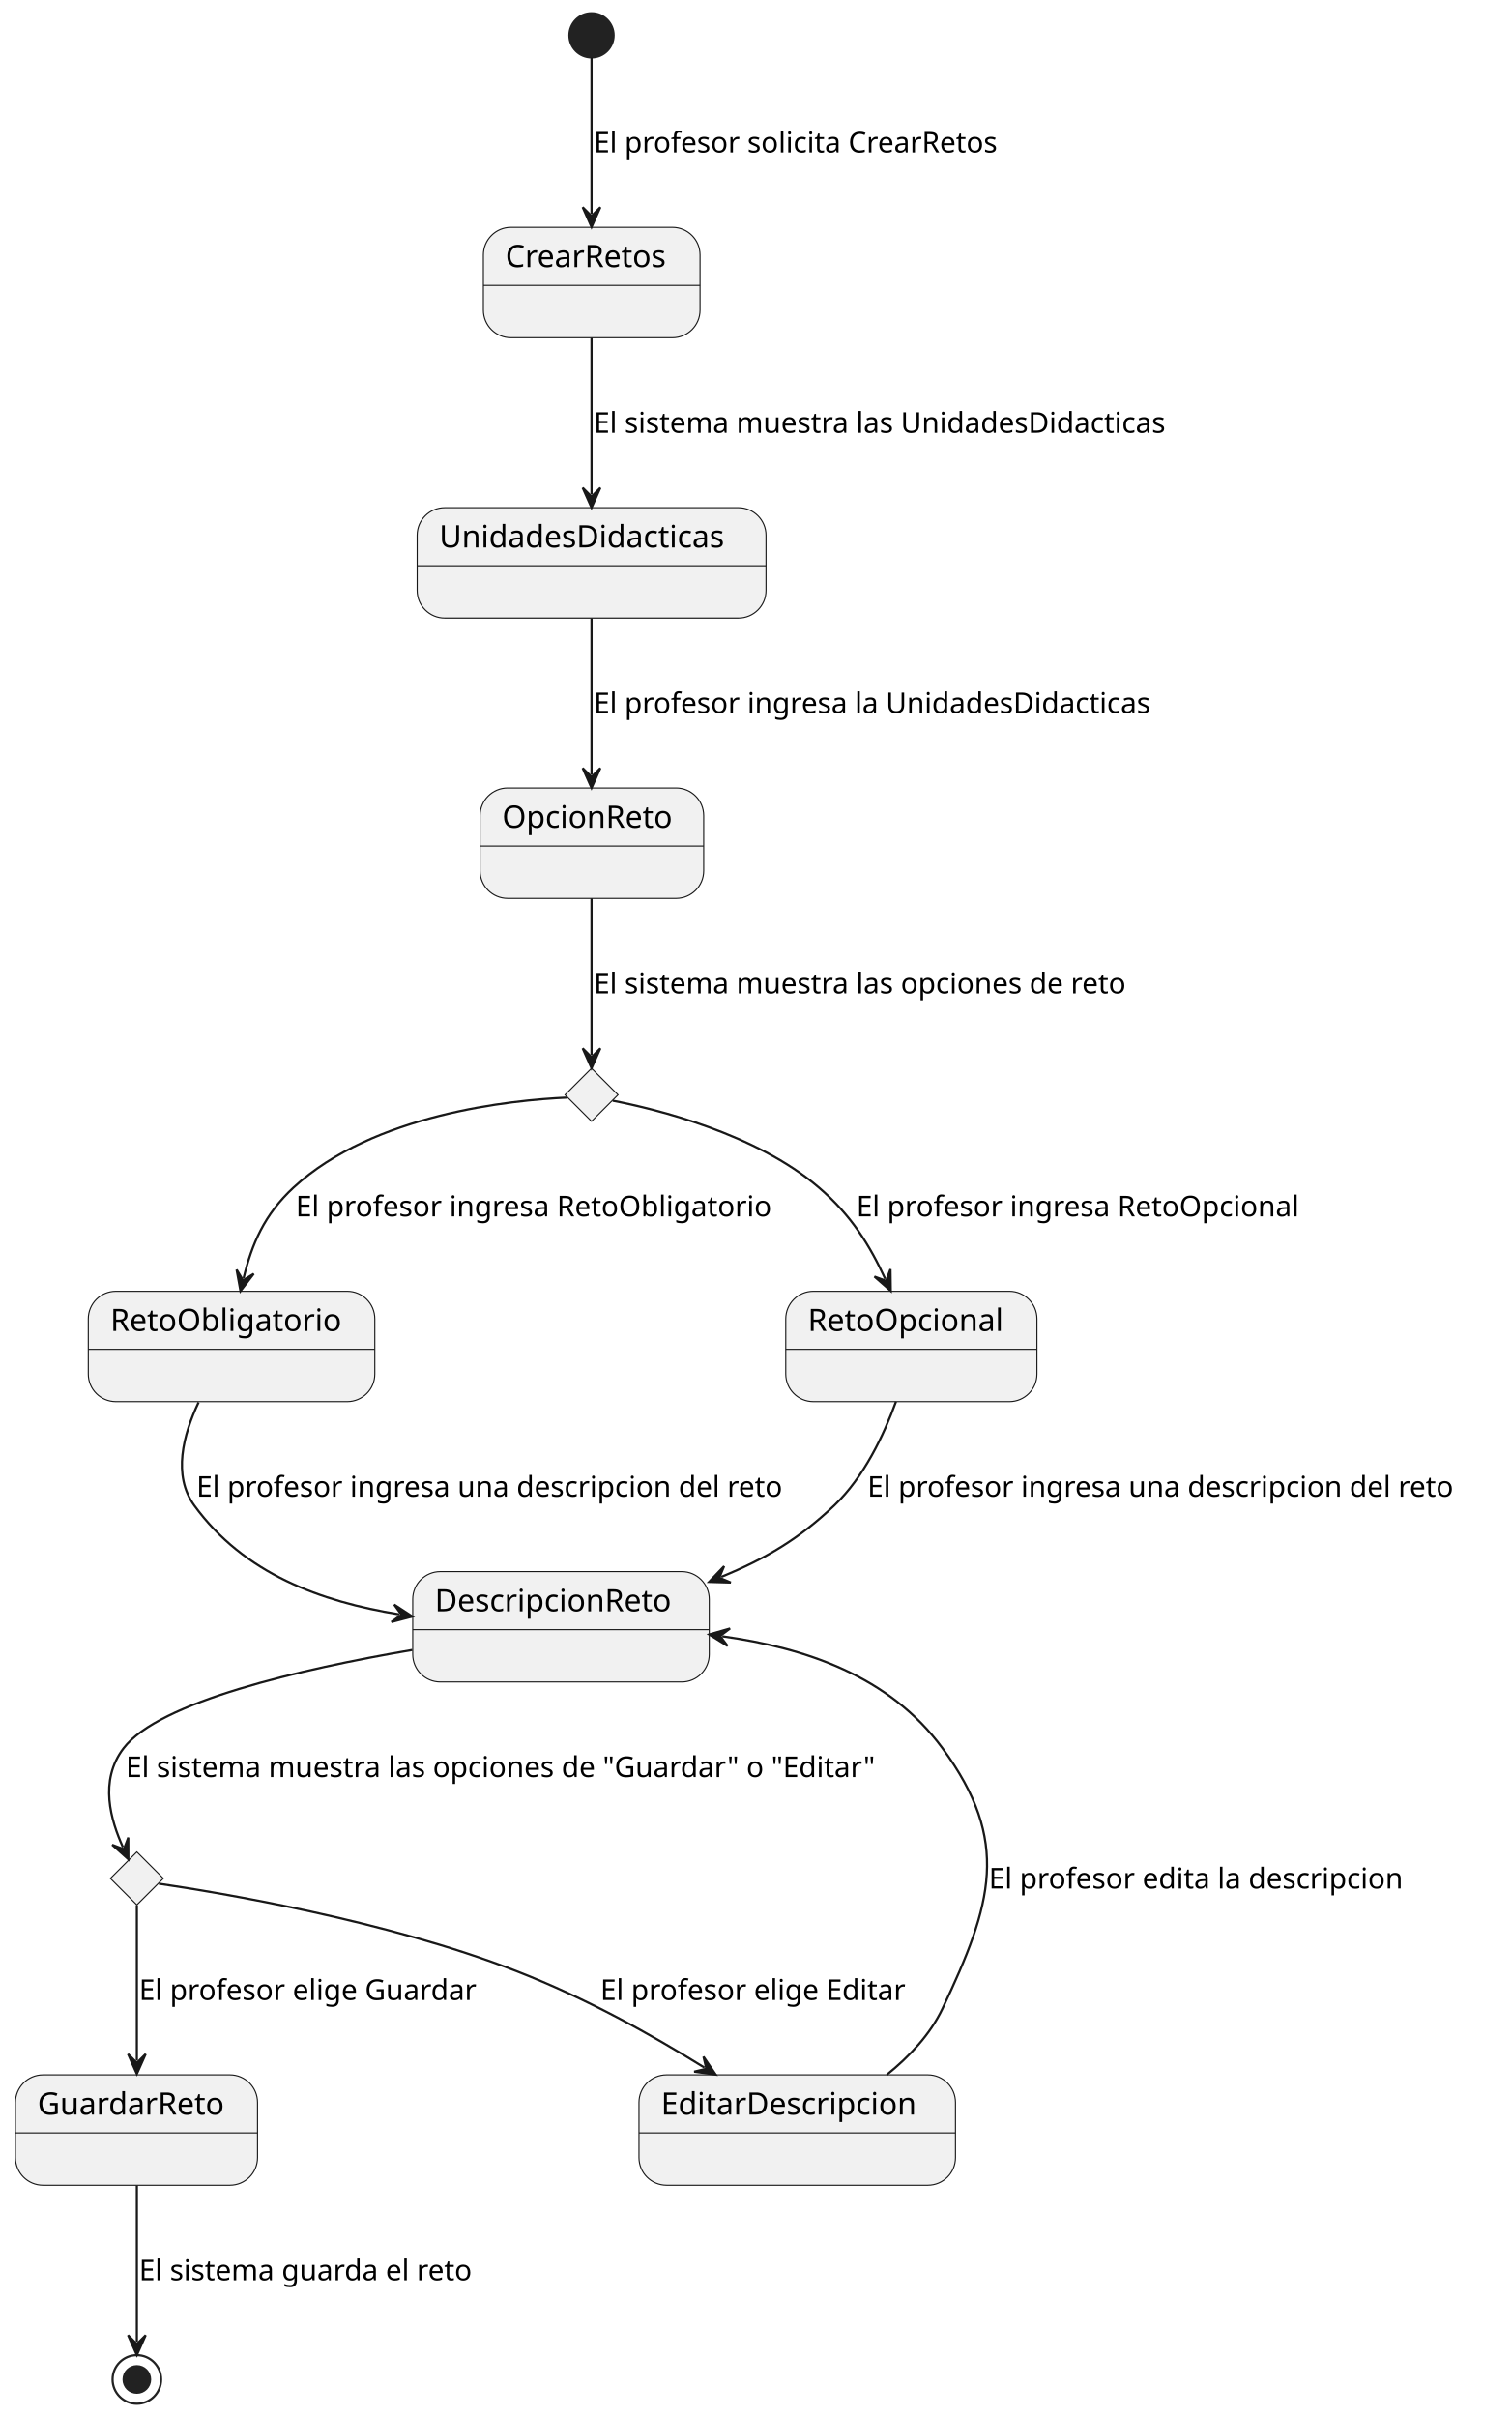
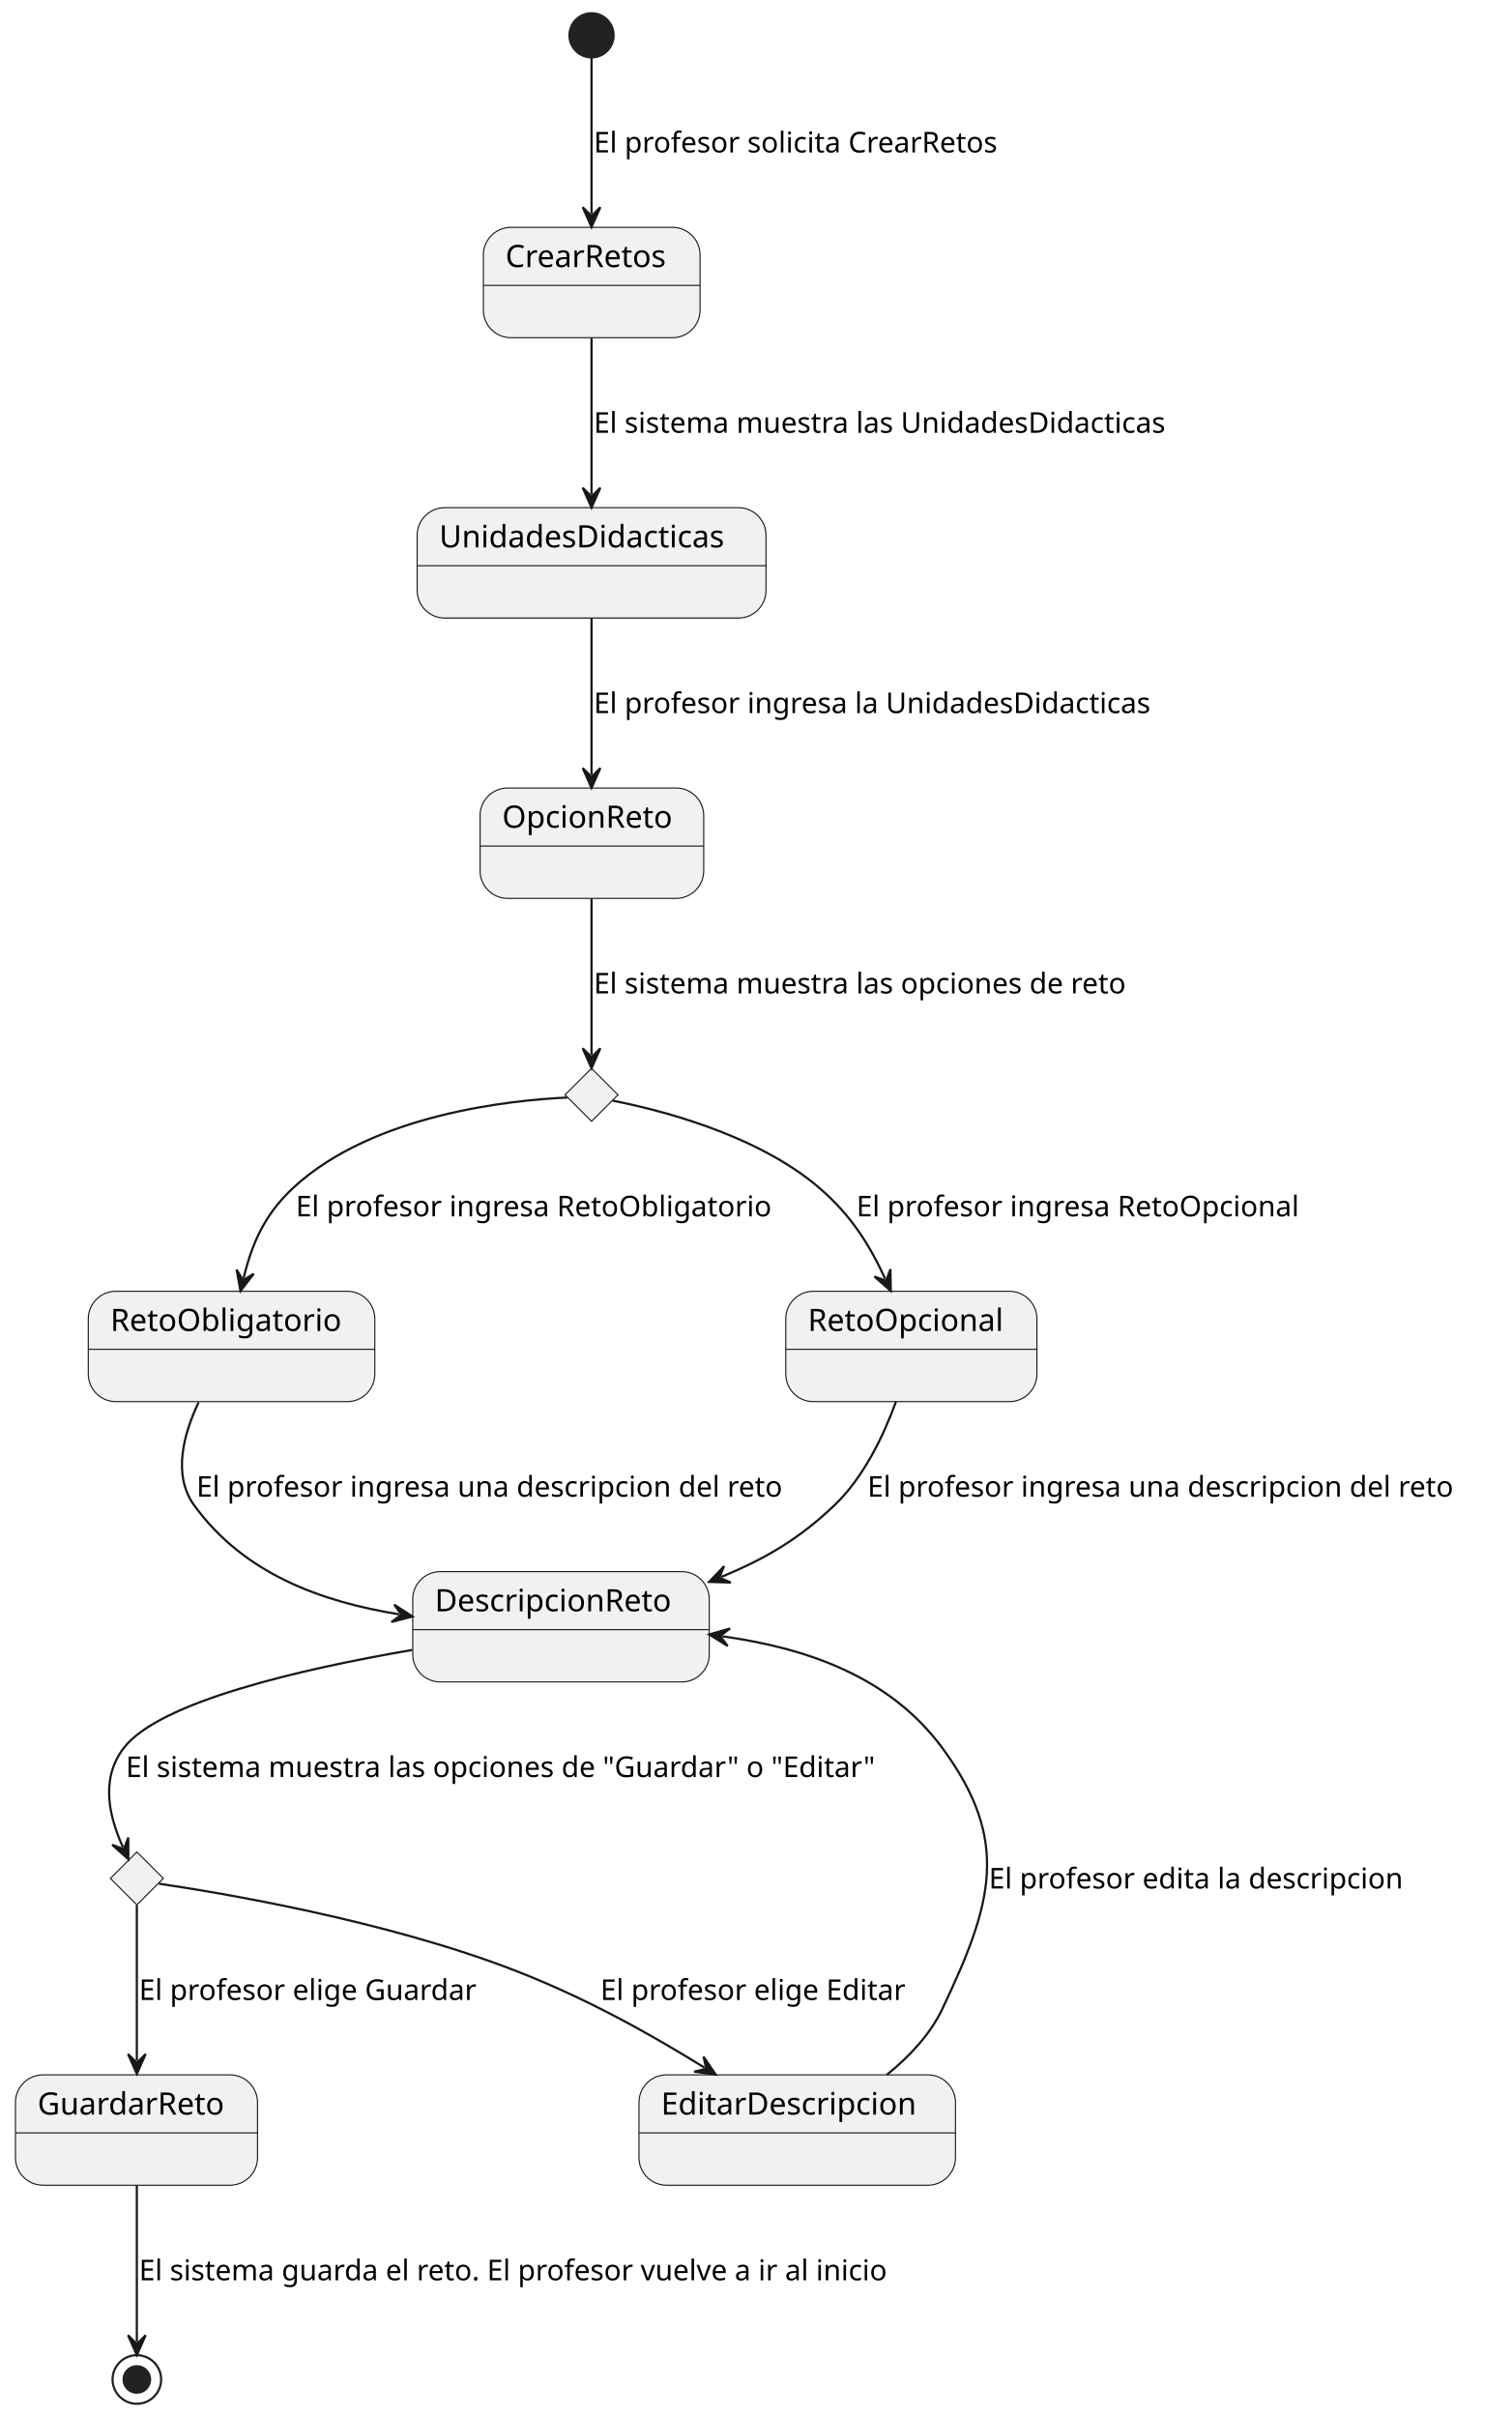
<svg xmlns="http://www.w3.org/2000/svg" contentStyleType="text/css" height="1095px" preserveAspectRatio="none" style="width:685px;height:1095px;background:#FFFFFF;" version="1.1" viewBox="0 0 685 1095" width="685px" zoomAndPan="magnify">
  <defs />
  <g>
    <g id="elem_reto">
      <polygon fill="#F1F1F1" points="268,484,280,496,268,508,256,496,268,484" style="stroke:#181818;stroke-width:0.5;" />
    </g>
    <g id="elem_OpcionGuardarEditar">
      <polygon fill="#F1F1F1" points="62,839,74,851,62,863,50,851,62,839" style="stroke:#181818;stroke-width:0.5;" />
    </g>
    <ellipse cx="268" cy="16" fill="#222222" rx="10" ry="10" style="stroke:#222222;stroke-width:1;" />
    <g id="CrearRetos">
      <rect fill="#F1F1F1" height="50" rx="12.5" ry="12.5" style="stroke:#181818;stroke-width:0.5;" width="98.169" x="219" y="103" />
      <line style="stroke:#181818;stroke-width:0.5;" x1="219" x2="317.169" y1="129.297" y2="129.297" />
      <text fill="#000000" font-family="sans-serif" font-size="14" lengthAdjust="spacing" textLength="78.169" x="229" y="120.995">CrearRetos</text>
    </g>
    <g id="UnidadesDidacticas">
      <rect fill="#F1F1F1" height="50" rx="12.5" ry="12.5" style="stroke:#181818;stroke-width:0.5;" width="158.052" x="189" y="230" />
      <line style="stroke:#181818;stroke-width:0.5;" x1="189" x2="347.052" y1="256.297" y2="256.297" />
      <text fill="#000000" font-family="sans-serif" font-size="14" lengthAdjust="spacing" textLength="138.052" x="199" y="247.995">UnidadesDidacticas</text>
    </g>
    <g id="OpcionReto">
      <rect fill="#F1F1F1" height="50" rx="12.5" ry="12.5" style="stroke:#181818;stroke-width:0.5;" width="101.327" x="217.5" y="357" />
      <line style="stroke:#181818;stroke-width:0.5;" x1="217.5" x2="318.827" y1="383.297" y2="383.297" />
      <text fill="#000000" font-family="sans-serif" font-size="14" lengthAdjust="spacing" textLength="81.327" x="227.5" y="374.995">OpcionReto</text>
    </g>
    <g id="RetoObligatorio">
      <rect fill="#F1F1F1" height="50" rx="12.5" ry="12.5" style="stroke:#181818;stroke-width:0.5;" width="129.812" x="40" y="585" />
      <line style="stroke:#181818;stroke-width:0.5;" x1="40" x2="169.812" y1="611.297" y2="611.297" />
      <text fill="#000000" font-family="sans-serif" font-size="14" lengthAdjust="spacing" textLength="109.812" x="50" y="602.995">RetoObligatorio</text>
    </g>
    <g id="RetoOpcional">
      <rect fill="#F1F1F1" height="50" rx="12.5" ry="12.5" style="stroke:#181818;stroke-width:0.5;" width="113.796" x="356" y="585" />
      <line style="stroke:#181818;stroke-width:0.5;" x1="356" x2="469.796" y1="611.297" y2="611.297" />
      <text fill="#000000" font-family="sans-serif" font-size="14" lengthAdjust="spacing" textLength="93.796" x="366" y="602.995">RetoOpcional</text>
    </g>
    <g id="DescripcionReto">
      <rect fill="#F1F1F1" height="50" rx="12.5" ry="12.5" style="stroke:#181818;stroke-width:0.5;" width="134.338" x="187" y="712" />
      <line style="stroke:#181818;stroke-width:0.5;" x1="187" x2="321.338" y1="738.297" y2="738.297" />
      <text fill="#000000" font-family="sans-serif" font-size="14" lengthAdjust="spacing" textLength="114.338" x="197" y="729.995">DescripcionReto</text>
    </g>
    <g id="GuardarReto">
      <rect fill="#F1F1F1" height="50" rx="12.5" ry="12.5" style="stroke:#181818;stroke-width:0.5;" width="109.674" x="7" y="940" />
      <line style="stroke:#181818;stroke-width:0.5;" x1="7" x2="116.674" y1="966.297" y2="966.297" />
      <text fill="#000000" font-family="sans-serif" font-size="14" lengthAdjust="spacing" textLength="89.674" x="17" y="957.995">GuardarReto</text>
    </g>
    <g id="EditarDescripcion">
      <rect fill="#F1F1F1" height="50" rx="12.5" ry="12.5" style="stroke:#181818;stroke-width:0.5;" width="143.389" x="289.5" y="940" />
      <line style="stroke:#181818;stroke-width:0.5;" x1="289.5" x2="432.889" y1="966.297" y2="966.297" />
      <text fill="#000000" font-family="sans-serif" font-size="14" lengthAdjust="spacing" textLength="123.389" x="299.5" y="957.995">EditarDescripcion</text>
    </g>
    <ellipse cx="62" cy="1078" fill="none" rx="11" ry="11" style="stroke:#222222;stroke-width:1;" />
    <ellipse cx="62" cy="1078" fill="#222222" rx="6" ry="6" style="stroke:#222222;stroke-width:1;" />
    <g id="link_*start*_CrearRetos">
      <path d="M268,26 C268,42.63 268,72.66 268,96.87 " fill="none" id="*start*-to-CrearRetos" style="stroke:#181818;stroke-width:1;" />
      <polygon fill="#181818" points="268,102.87,272,93.87,268,97.87,264,93.87,268,102.87" style="stroke:#181818;stroke-width:1;" />
      <text fill="#000000" font-family="sans-serif" font-size="13" lengthAdjust="spacing" textLength="196.777" x="269" y="69.067">El profesor solicita CrearRetos</text>
    </g>
    <g id="link_CrearRetos_UnidadesDidacticas">
      <path d="M268,153.1 C268,175.24 268,201.86 268,223.97 " fill="none" id="CrearRetos-to-UnidadesDidacticas" style="stroke:#181818;stroke-width:1;" />
      <polygon fill="#181818" points="268,229.97,272,220.97,268,224.97,264,220.97,268,229.97" style="stroke:#181818;stroke-width:1;" />
      <text fill="#000000" font-family="sans-serif" font-size="13" lengthAdjust="spacing" textLength="279.862" x="269" y="196.067">El sistema muestra las UnidadesDidacticas</text>
    </g>
    <g id="link_UnidadesDidacticas_OpcionReto">
      <path d="M268,280.1 C268,302.24 268,328.86 268,350.97 " fill="none" id="UnidadesDidacticas-to-OpcionReto" style="stroke:#181818;stroke-width:1;" />
      <polygon fill="#181818" points="268,356.97,272,347.97,268,351.97,264,347.97,268,356.97" style="stroke:#181818;stroke-width:1;" />
      <text fill="#000000" font-family="sans-serif" font-size="13" lengthAdjust="spacing" textLength="270.505" x="269" y="323.067">El profesor ingresa la UnidadesDidacticas</text>
    </g>
    <g id="link_OpcionReto_reto">
      <path d="M268,407.03 C268,430.81 268,460.16 268,477.94 " fill="none" id="OpcionReto-to-reto" style="stroke:#181818;stroke-width:1;" />
      <polygon fill="#181818" points="268,483.94,272,474.94,268,478.94,264,474.94,268,483.94" style="stroke:#181818;stroke-width:1;" />
      <text fill="#000000" font-family="sans-serif" font-size="13" lengthAdjust="spacing" textLength="260.508" x="269" y="450.067">El sistema muestra las opciones de reto</text>
    </g>
    <g id="link_reto_RetoObligatorio">
      <path d="M257,497.24 C231.77,498.38 169.19,504.62 133,538 C119.75,550.22 114.09,563.658 110.37,579.048 " fill="none" id="reto-to-RetoObligatorio" style="stroke:#181818;stroke-width:1;" />
      <polygon fill="#181818" points="108.96,584.88,114.963,577.072,110.135,580.02,107.186,575.192,108.96,584.88" style="stroke:#181818;stroke-width:1;" />
      <text fill="#000000" font-family="sans-serif" font-size="13" lengthAdjust="spacing" textLength="228.573" x="134" y="551.067">El profesor ingresa RetoObligatorio</text>
    </g>
    <g id="link_reto_RetoOpcional">
      <path d="M277.6,498.66 C297.19,502.47 342.34,513.48 371,538 C385.69,550.57 394.06,564.18 401.06,579.38 " fill="none" id="reto-to-RetoOpcional" style="stroke:#181818;stroke-width:1;" />
      <polygon fill="#181818" points="403.57,584.83,403.438,574.982,401.478,580.288,396.172,578.328,403.57,584.83" style="stroke:#181818;stroke-width:1;" />
      <text fill="#000000" font-family="sans-serif" font-size="13" lengthAdjust="spacing" textLength="213.7" x="388" y="551.067">El profesor ingresa RetoOpcional</text>
    </g>
    <g id="link_RetoObligatorio_DescripcionReto">
      <path d="M89.98,635.31 C83,650.01 78.17,668.46 88,682 C110.53,713.02 145.408,725.608 180.918,731.378 " fill="none" id="RetoObligatorio-to-DescripcionReto" style="stroke:#181818;stroke-width:1;" />
      <polygon fill="#181818" points="186.84,732.34,178.598,726.948,181.905,731.538,177.315,734.845,186.84,732.34" style="stroke:#181818;stroke-width:1;" />
      <text fill="#000000" font-family="sans-serif" font-size="13" lengthAdjust="spacing" textLength="284.032" x="89" y="678.067">El profesor ingresa una descripcion del reto</text>
    </g>
    <g id="link_RetoOpcional_DescripcionReto">
      <path d="M405.93,635.01 C400.42,650.15 391.43,669.2 378,682 C362.11,697.15 346.841,706.162 326.811,714.382 " fill="none" id="RetoOpcional-to-DescripcionReto" style="stroke:#181818;stroke-width:1;" />
      <polygon fill="#181818" points="321.26,716.66,331.105,716.944,325.886,714.762,328.067,709.543,321.26,716.66" style="stroke:#181818;stroke-width:1;" />
      <text fill="#000000" font-family="sans-serif" font-size="13" lengthAdjust="spacing" textLength="284.032" x="393" y="678.067">El profesor ingresa una descripcion del reto</text>
    </g>
    <g id="link_DescripcionReto_OpcionGuardarEditar">
      <path d="M186.82,747.49 C135.9,756.22 72.03,771.01 56,792 C44.69,806.8 50.277,824.819 55.697,836.859 " fill="none" id="DescripcionReto-to-OpcionGuardarEditar" style="stroke:#181818;stroke-width:1;" />
      <polygon fill="#181818" points="58.16,842.33,58.113,832.481,56.108,837.771,50.818,835.765,58.16,842.33" style="stroke:#181818;stroke-width:1;" />
      <text fill="#000000" font-family="sans-serif" font-size="13" lengthAdjust="spacing" textLength="365.923" x="57" y="805.067">El sistema muestra las opciones de "Guardar" o "Editar"</text>
    </g>
    <g id="link_OpcionGuardarEditar_GuardarReto">
      <path d="M62,863.15 C62,880.85 62,909.82 62,933.56 " fill="none" id="OpcionGuardarEditar-to-GuardarReto" style="stroke:#181818;stroke-width:1;" />
      <polygon fill="#181818" points="62,939.56,66,930.56,62,934.56,58,930.56,62,939.56" style="stroke:#181818;stroke-width:1;" />
      <text fill="#000000" font-family="sans-serif" font-size="13" lengthAdjust="spacing" textLength="163.078" x="63" y="906.067">El profesor elige Guardar</text>
    </g>
    <g id="link_OpcionGuardarEditar_EditarDescripcion">
      <path d="M71.99,853.39 C98.88,857.35 174.8,869.91 234,893 C265.89,905.44 294.499,921.441 319.169,936.721 " fill="none" id="OpcionGuardarEditar-to-EditarDescripcion" style="stroke:#181818;stroke-width:1;" />
      <polygon fill="#181818" points="324.27,939.88,318.725,931.74,320.019,937.247,314.512,938.542,324.27,939.88" style="stroke:#181818;stroke-width:1;" />
      <text fill="#000000" font-family="sans-serif" font-size="13" lengthAdjust="spacing" textLength="148.376" x="272" y="906.067">El profesor elige Editar</text>
    </g>
    <g id="link_EditarDescripcion_DescripcionReto">
      <path d="M401.76,939.97 C411.88,931.83 421.42,921.77 427,910 C449.46,862.61 458.07,834.25 427,792 C402.86,759.18 364.812,746.572 327.242,741.312 " fill="none" id="EditarDescripcion-to-DescripcionReto" style="stroke:#181818;stroke-width:1;" />
      <polygon fill="#181818" points="321.3,740.48,329.659,745.689,326.252,741.173,330.768,737.766,321.3,740.48" style="stroke:#181818;stroke-width:1;" />
      <text fill="#000000" font-family="sans-serif" font-size="13" lengthAdjust="spacing" textLength="201.386" x="448" y="855.567">El profesor edita la descripcion</text>
    </g>
    <g id="link_GuardarReto_*end*">
      <path d="M62,990.09 C62,1014.06 62,1043.7 62,1060.94 " fill="none" id="GuardarReto-to-*end*" style="stroke:#181818;stroke-width:1;" />
      <polygon fill="#181818" points="62,1066.94,66,1057.94,62,1061.94,58,1057.94,62,1066.94" style="stroke:#181818;stroke-width:1;" />
-       <text fill="#000000" font-family="sans-serif" font-size="13" lengthAdjust="spacing" textLength="163.262" x="63" y="1033.067">El sistema guarda el reto</text>
+       <text fill="#000000" font-family="sans-serif" font-size="13" lengthAdjust="spacing" textLength="368.253" x="63" y="1033.067">El sistema guarda el reto. El profesor vuelve a ir al inicio</text>
    </g>
  </g>
</svg>
